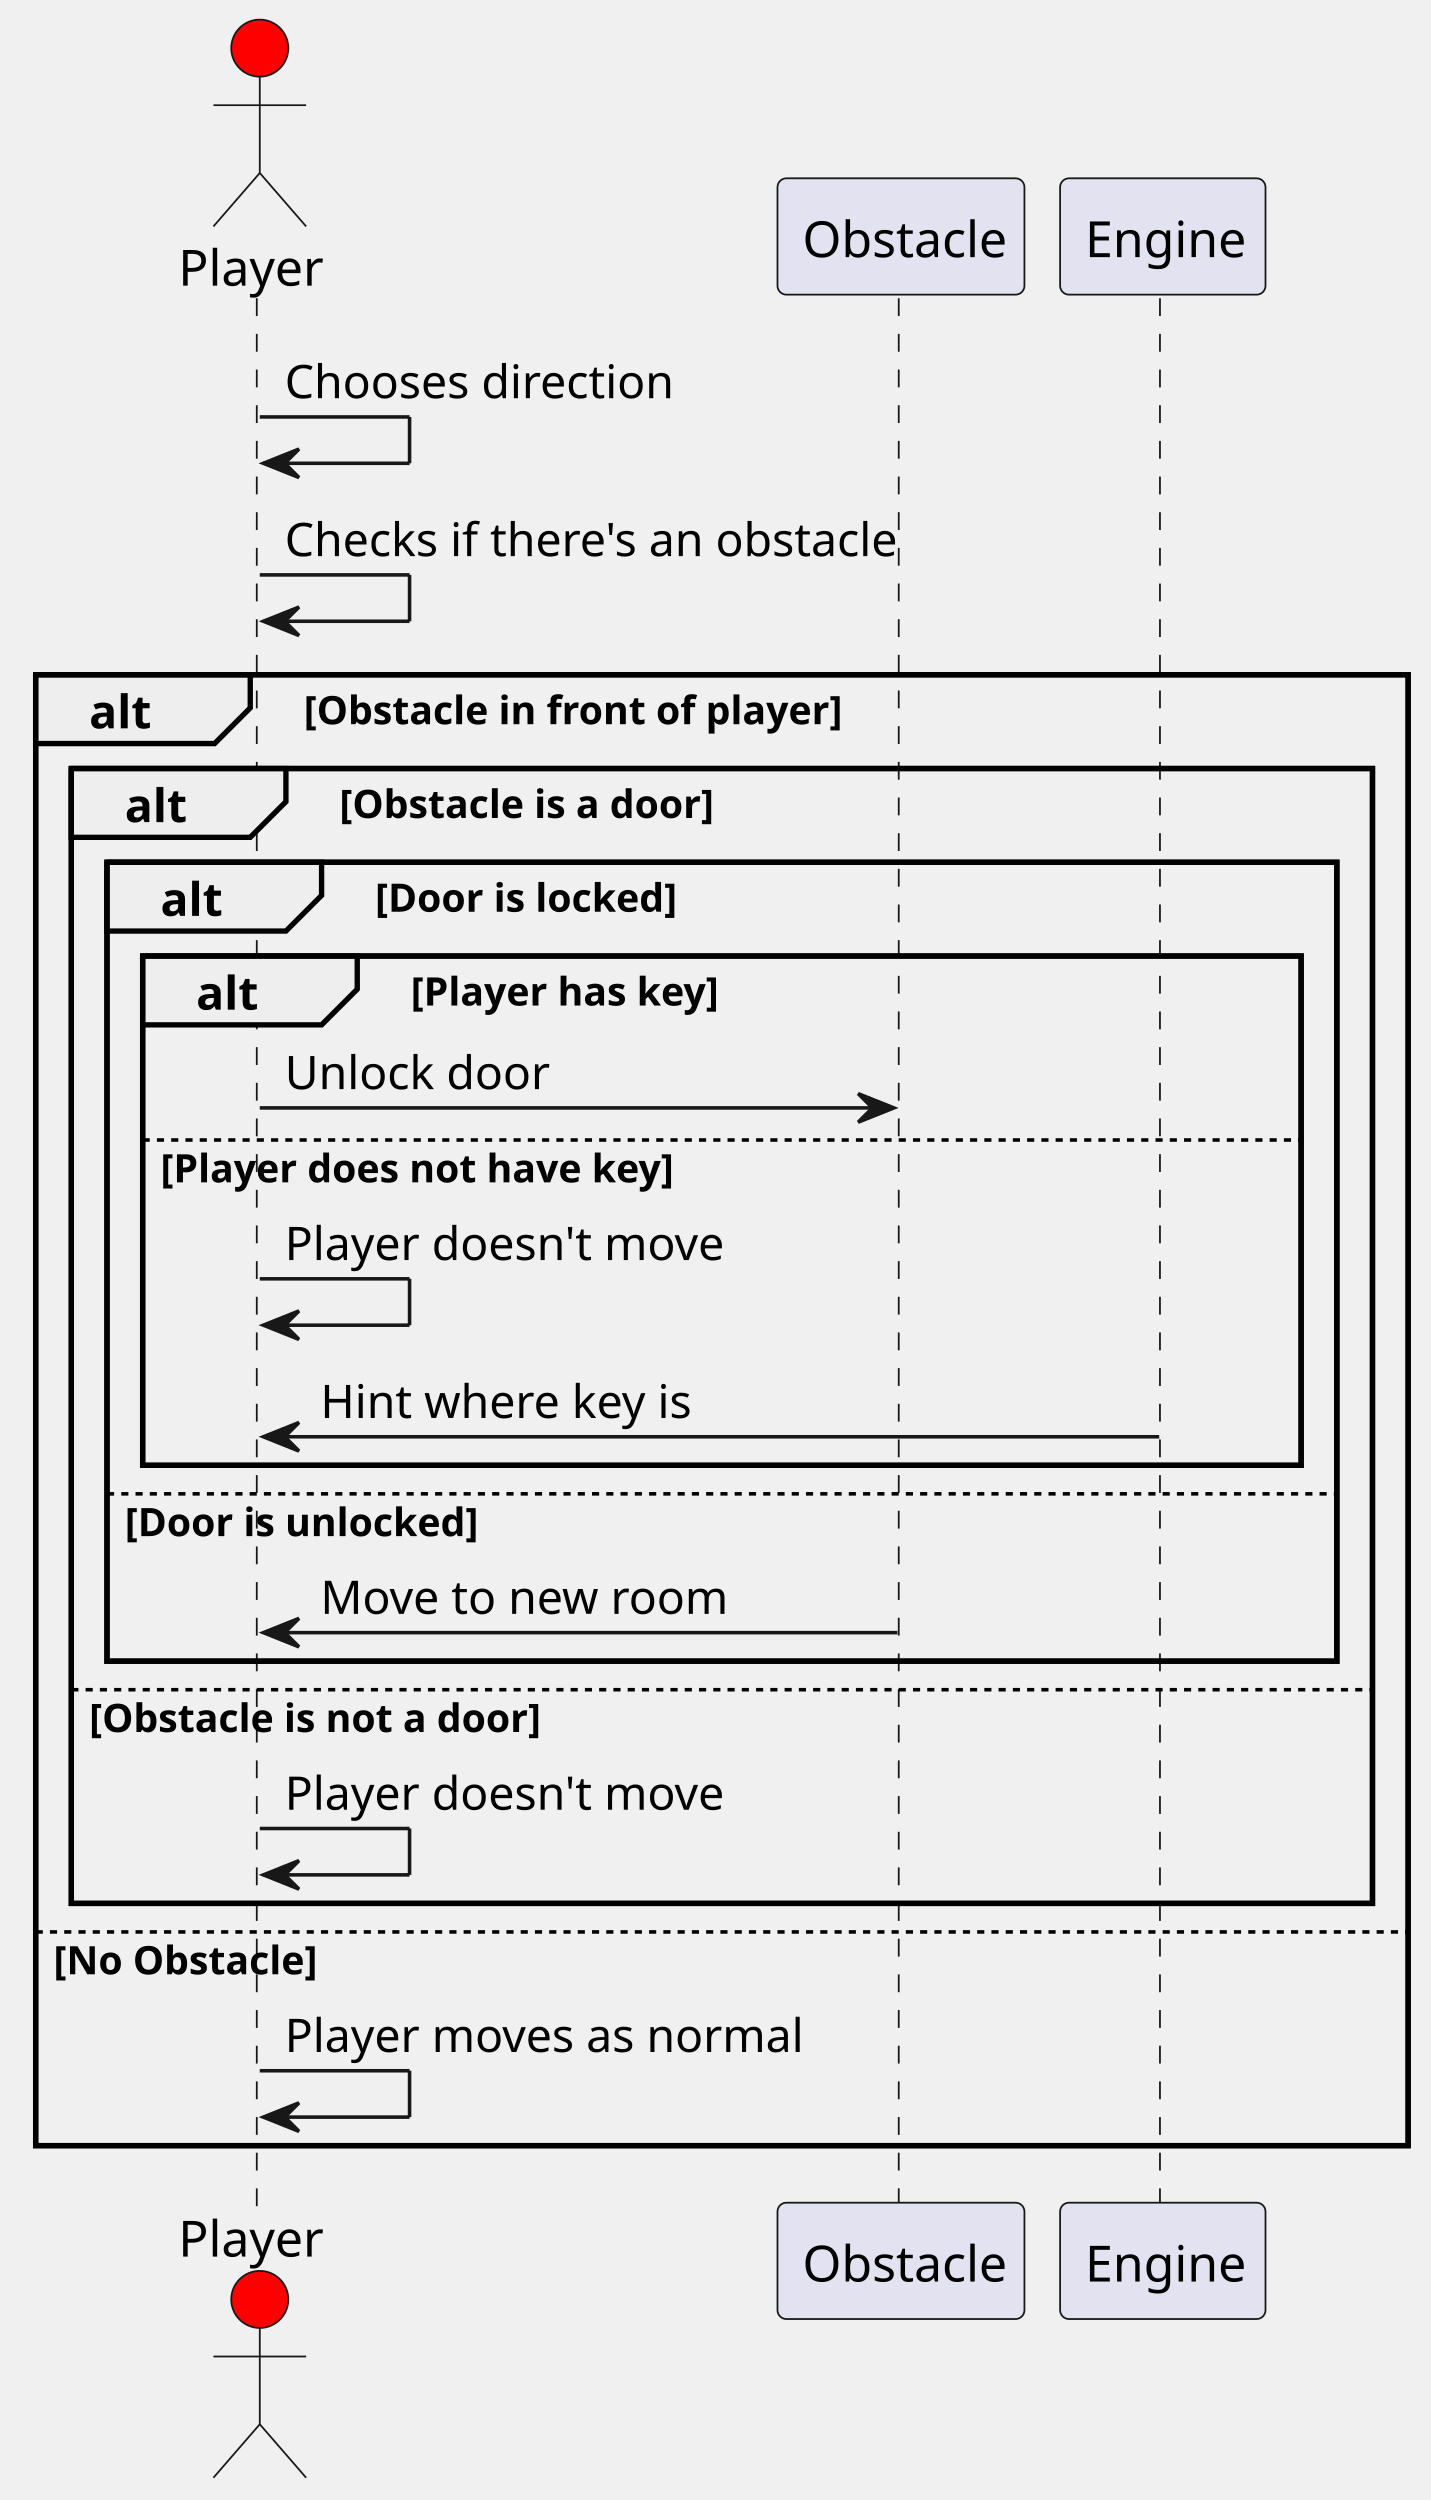
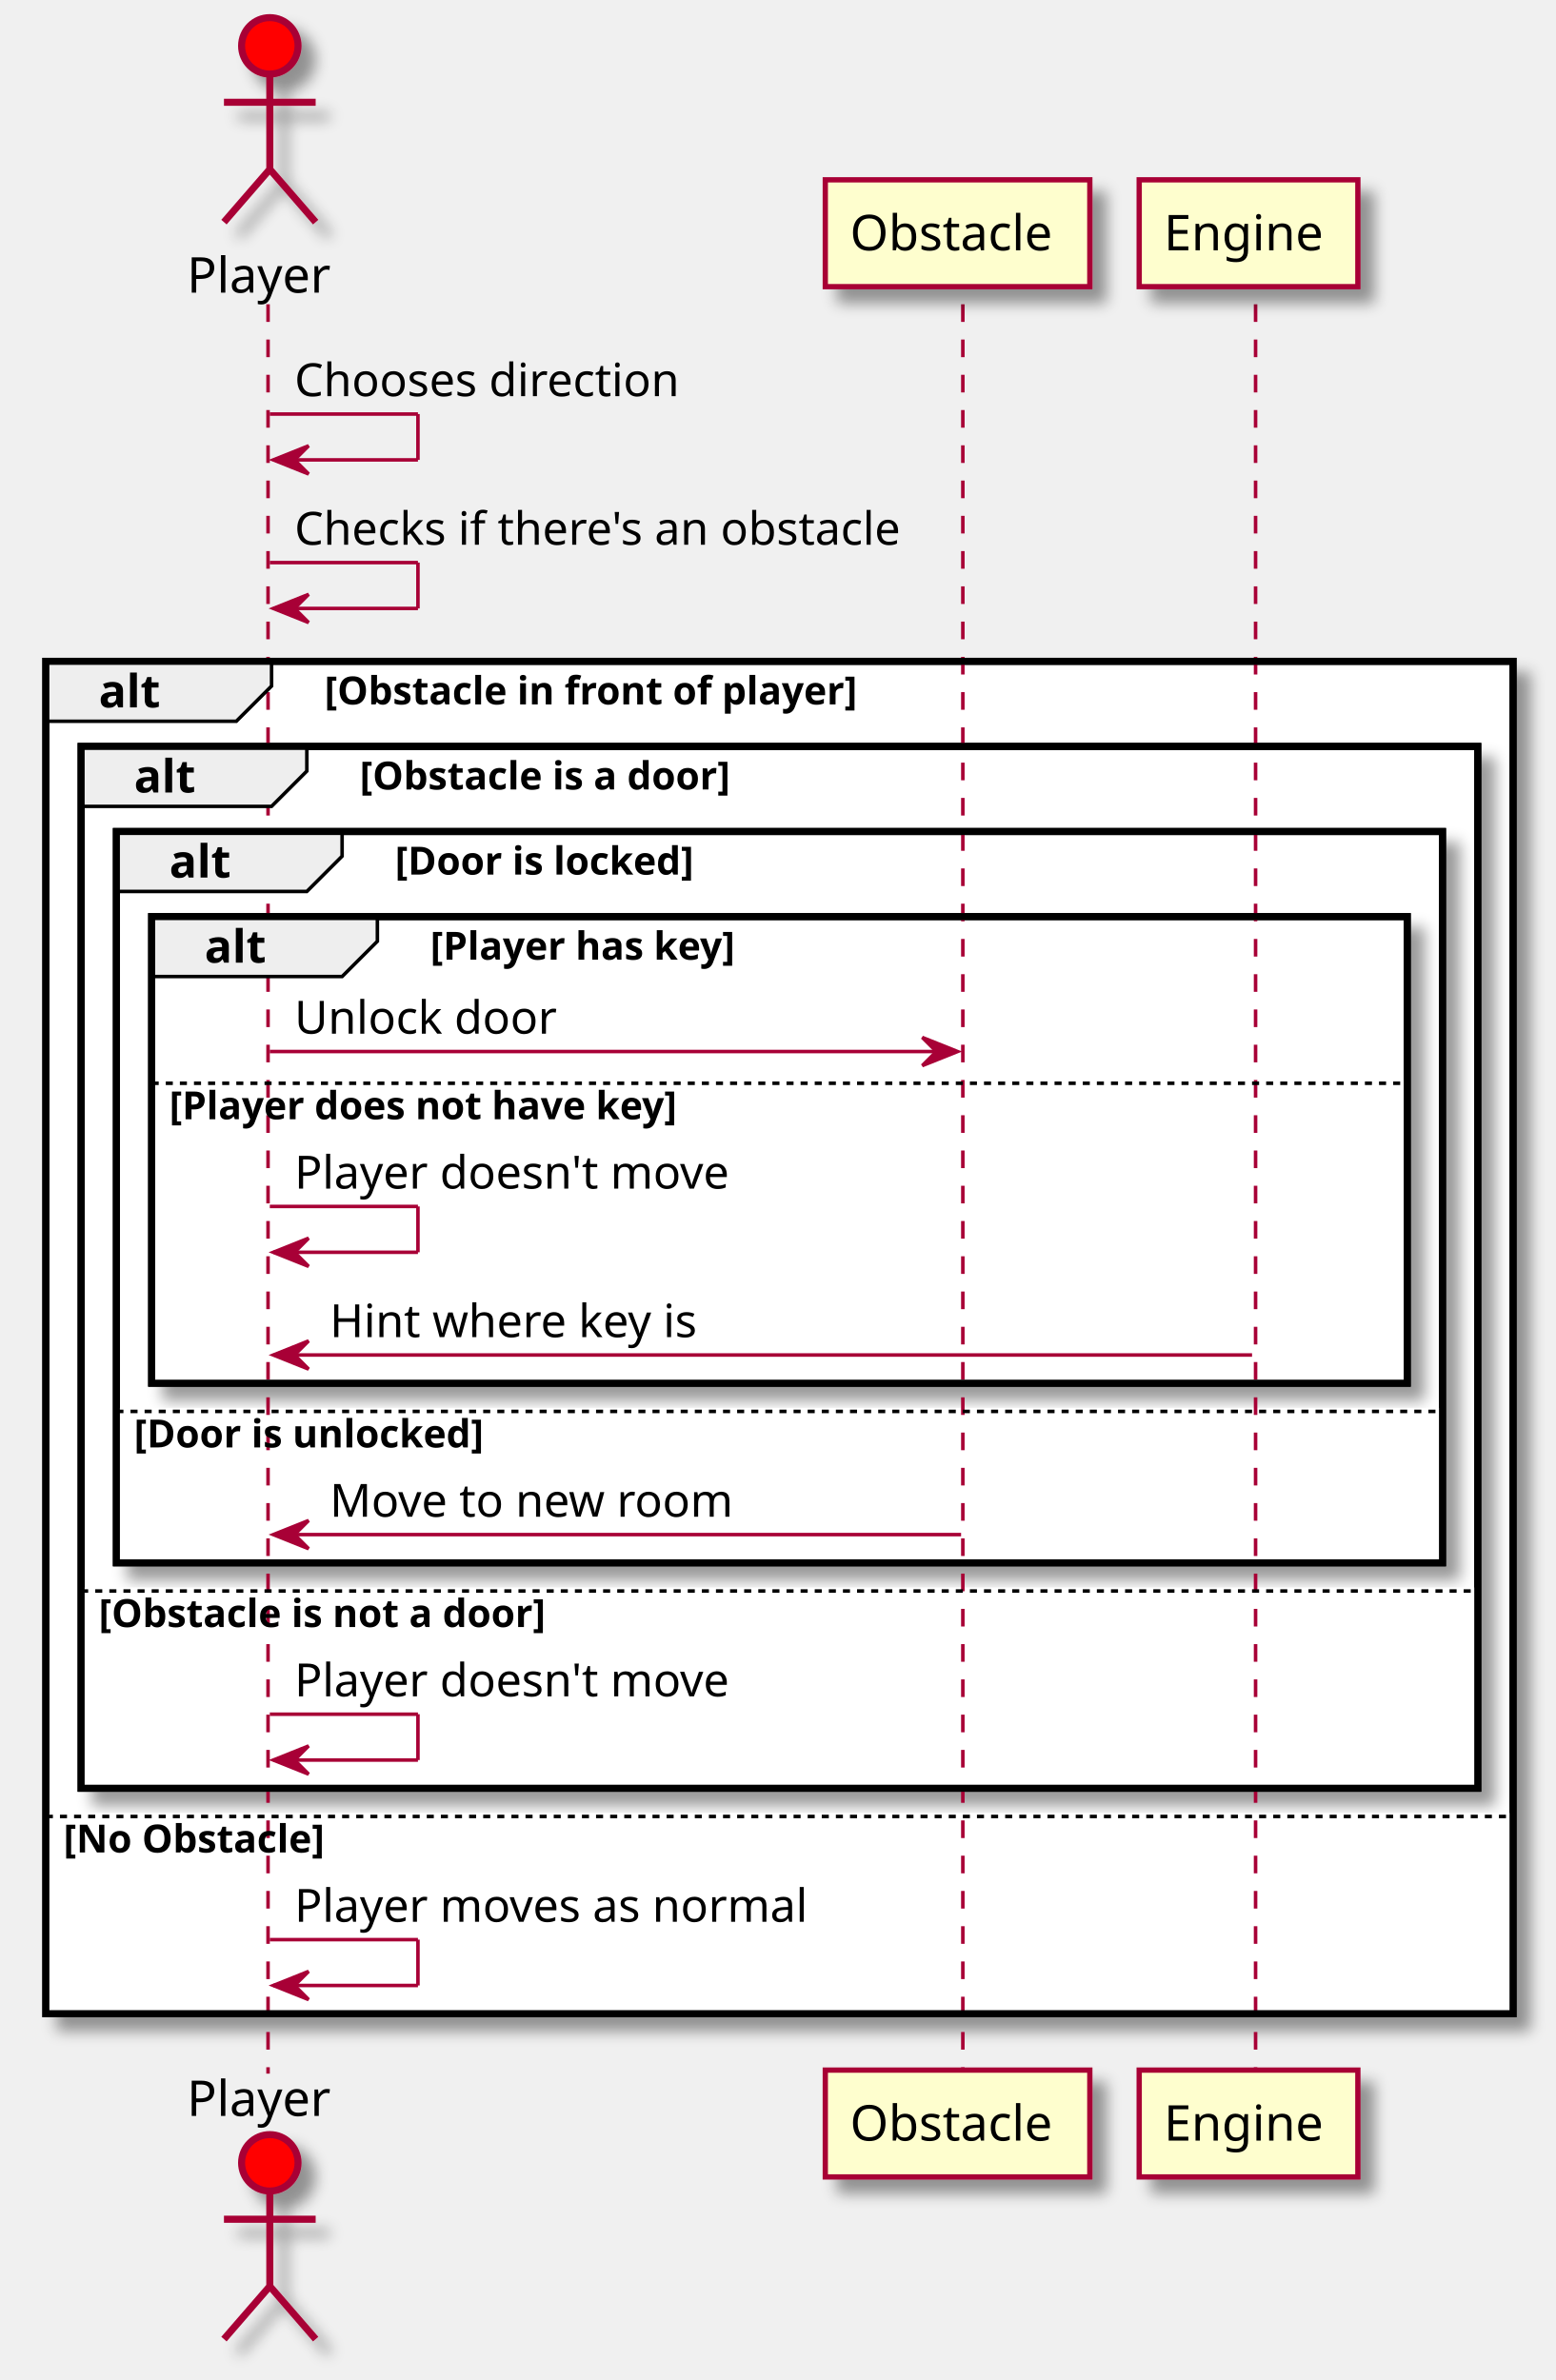
- <svg xmlns="http://www.w3.org/2000/svg" contentStyleType="text/css" data-diagram-type="SEQUENCE" height="701px" preserveAspectRatio="none" style="width:401px;height:701px;background:#FFFFFF;" version="1.1" viewBox="0 0 401 701" width="401px" zoomAndPan="magnify">
-   <defs />
+ <svg xmlns="http://www.w3.org/2000/svg" contentScriptType="application/ecmascript" contentStyleType="text/css" height="675px" preserveAspectRatio="none" style="width:441px;height:675px;" version="1.1" viewBox="0 0 441 675" width="441px" zoomAndPan="magnify">
+   <defs>
+     <filter height="300%" id="f2b20ovyg3wv9" width="300%" x="-1" y="-1">
+       <feGaussianBlur result="blurOut" stdDeviation="2.0" />
+       <feColorMatrix in="blurOut" result="blurOut2" type="matrix" values="0 0 0 0 0 0 0 0 0 0 0 0 0 0 0 0 0 0 .4 0" />
+       <feOffset dx="4.0" dy="4.0" in="blurOut2" result="blurOut3" />
+       <feBlend in="SourceGraphic" in2="blurOut3" mode="normal" />
+     </filter>
+   </defs>
  <g>
-     <rect fill="none" height="412.434" style="stroke:#000000;stroke-width:1.5;" width="384.846" x="10" y="189.203" />
-     <rect fill="none" height="318.221" style="stroke:#000000;stroke-width:1.5;" width="364.846" x="20" y="215.494" />
-     <rect fill="none" height="224.008" style="stroke:#000000;stroke-width:1.5;" width="344.846" x="30" y="241.785" />
-     <rect fill="none" height="142.795" style="stroke:#000000;stroke-width:1.5;" width="324.846" x="40" y="268.076" />
-     <g>
-       <rect fill="#000000" fill-opacity="0" height="535.016" width="8" x="68.841" y="83.621" />
-       <line style="stroke:#181818;stroke-width:0.5;stroke-dasharray:5,5;" x1="72" x2="72" y1="83.621" y2="618.637" />
-     </g>
-     <g>
-       <rect fill="#000000" fill-opacity="0" height="535.016" width="8" x="248.629" y="83.621" />
-       <line style="stroke:#181818;stroke-width:0.5;stroke-dasharray:5,5;" x1="252.005" x2="252.005" y1="83.621" y2="618.637" />
-     </g>
-     <g>
-       <rect fill="#000000" fill-opacity="0" height="535.016" width="8" x="322.05" y="83.621" />
-       <line style="stroke:#181818;stroke-width:0.5;stroke-dasharray:5,5;" x1="325.253" x2="325.253" y1="83.621" y2="618.637" />
-     </g>
-     <g class="participant participant-head" data-participant="Player">
-       <text fill="#000000" font-family="sans-serif" font-size="14" lengthAdjust="spacing" textLength="39.683" x="50" y="80.107">Player</text>
-       <ellipse cx="72.841" cy="13.5" fill="#FF0000" rx="8" ry="8" style="stroke:#181818;stroke-width:0.5;" />
-       <path d="M72.841,21.5 L72.841,48.5 M59.841,29.5 L85.841,29.5 M72.841,48.5 L59.841,63.5 M72.841,48.5 L85.841,63.5" fill="none" style="stroke:#181818;stroke-width:0.5;" />
-     </g>
-     <g class="participant participant-tail" data-participant="Player">
-       <text fill="#000000" font-family="sans-serif" font-size="14" lengthAdjust="spacing" textLength="39.683" x="50" y="632.744">Player</text>
-       <ellipse cx="72.841" cy="644.758" fill="#FF0000" rx="8" ry="8" style="stroke:#181818;stroke-width:0.5;" />
-       <path d="M72.841,652.758 L72.841,679.758 M59.841,660.758 L85.841,660.758 M72.841,679.758 L59.841,694.758 M72.841,679.758 L85.841,694.758" fill="none" style="stroke:#181818;stroke-width:0.5;" />
-     </g>
-     <g class="participant participant-head" data-participant="Obstacle">
-       <rect fill="#E2E2F0" height="32.621" rx="2.5" ry="2.5" style="stroke:#181818;stroke-width:0.5;" width="69.248" x="218.005" y="50" />
-       <text fill="#000000" font-family="sans-serif" font-size="14" lengthAdjust="spacing" textLength="55.248" x="225.005" y="72.107">Obstacle</text>
-     </g>
-     <g class="participant participant-tail" data-participant="Obstacle">
-       <rect fill="#E2E2F0" height="32.621" rx="2.5" ry="2.5" style="stroke:#181818;stroke-width:0.5;" width="69.248" x="218.005" y="617.637" />
-       <text fill="#000000" font-family="sans-serif" font-size="14" lengthAdjust="spacing" textLength="55.248" x="225.005" y="639.744">Obstacle</text>
-     </g>
-     <g class="participant participant-head" data-participant="Engine">
-       <rect fill="#E2E2F0" height="32.621" rx="2.5" ry="2.5" style="stroke:#181818;stroke-width:0.5;" width="57.593" x="297.253" y="50" />
-       <text fill="#000000" font-family="sans-serif" font-size="14" lengthAdjust="spacing" textLength="43.593" x="304.253" y="72.107">Engine</text>
-     </g>
-     <g class="participant participant-tail" data-participant="Engine">
-       <rect fill="#E2E2F0" height="32.621" rx="2.5" ry="2.5" style="stroke:#181818;stroke-width:0.5;" width="57.593" x="297.253" y="617.637" />
-       <text fill="#000000" font-family="sans-serif" font-size="14" lengthAdjust="spacing" textLength="43.593" x="304.253" y="639.744">Engine</text>
-     </g>
-     <g class="message" data-participant-1="Player" data-participant-2="Player">
-       <line style="stroke:#181818;stroke-width:1;" x1="72.841" x2="114.841" y1="116.912" y2="116.912" />
-       <line style="stroke:#181818;stroke-width:1;" x1="114.841" x2="114.841" y1="116.912" y2="129.912" />
-       <line style="stroke:#181818;stroke-width:1;" x1="73.841" x2="114.841" y1="129.912" y2="129.912" />
-       <polygon fill="#181818" points="83.841,125.912,73.841,129.912,83.841,133.912,79.841,129.912" style="stroke:#181818;stroke-width:1;" />
-       <text fill="#000000" font-family="sans-serif" font-size="13" lengthAdjust="spacing" textLength="104.057" x="79.841" y="111.649">Chooses direction</text>
-     </g>
-     <g class="message" data-participant-1="Player" data-participant-2="Player">
-       <line style="stroke:#181818;stroke-width:1;" x1="72.841" x2="114.841" y1="161.203" y2="161.203" />
-       <line style="stroke:#181818;stroke-width:1;" x1="114.841" x2="114.841" y1="161.203" y2="174.203" />
-       <line style="stroke:#181818;stroke-width:1;" x1="73.841" x2="114.841" y1="174.203" y2="174.203" />
-       <polygon fill="#181818" points="83.841,170.203,73.841,174.203,83.841,178.203,79.841,174.203" style="stroke:#181818;stroke-width:1;" />
-       <text fill="#000000" font-family="sans-serif" font-size="13" lengthAdjust="spacing" textLength="165.788" x="79.841" y="155.94">Checks if there's an obstacle</text>
-     </g>
-     <path d="M10,189.203 L70.171,189.203 L70.171,198.494 L60.171,208.494 L10,208.494 L10,189.203" fill="#EEEEEE" style="stroke:#000000;stroke-width:1.5;" />
-     <rect fill="none" height="412.434" style="stroke:#000000;stroke-width:1.5;" width="384.846" x="10" y="189.203" />
-     <text fill="#000000" font-family="sans-serif" font-size="13" font-weight="bold" lengthAdjust="spacing" textLength="15.171" x="25" y="204.231">alt</text>
-     <text fill="#000000" font-family="sans-serif" font-size="11" font-weight="bold" lengthAdjust="spacing" textLength="143.628" x="85.171" y="203.073">[Obstacle in front of player]</text>
-     <path d="M20,215.494 L80.171,215.494 L80.171,224.785 L70.171,234.785 L20,234.785 L20,215.494" fill="#EEEEEE" style="stroke:#000000;stroke-width:1.5;" />
-     <rect fill="none" height="318.221" style="stroke:#000000;stroke-width:1.5;" width="364.846" x="20" y="215.494" />
-     <text fill="#000000" font-family="sans-serif" font-size="13" font-weight="bold" lengthAdjust="spacing" textLength="15.171" x="35" y="230.523">alt</text>
-     <text fill="#000000" font-family="sans-serif" font-size="11" font-weight="bold" lengthAdjust="spacing" textLength="102.69" x="95.171" y="229.364">[Obstacle is a door]</text>
-     <path d="M30,241.785 L90.171,241.785 L90.171,251.076 L80.171,261.076 L30,261.076 L30,241.785" fill="#EEEEEE" style="stroke:#000000;stroke-width:1.5;" />
-     <rect fill="none" height="224.008" style="stroke:#000000;stroke-width:1.5;" width="344.846" x="30" y="241.785" />
-     <text fill="#000000" font-family="sans-serif" font-size="13" font-weight="bold" lengthAdjust="spacing" textLength="15.171" x="45" y="256.813">alt</text>
-     <text fill="#000000" font-family="sans-serif" font-size="11" font-weight="bold" lengthAdjust="spacing" textLength="83.123" x="105.171" y="255.655">[Door is locked]</text>
-     <path d="M40,268.076 L100.171,268.076 L100.171,277.367 L90.171,287.367 L40,287.367 L40,268.076" fill="#EEEEEE" style="stroke:#000000;stroke-width:1.5;" />
-     <rect fill="none" height="142.795" style="stroke:#000000;stroke-width:1.5;" width="324.846" x="40" y="268.076" />
-     <text fill="#000000" font-family="sans-serif" font-size="13" font-weight="bold" lengthAdjust="spacing" textLength="15.171" x="55" y="283.104">alt</text>
-     <text fill="#000000" font-family="sans-serif" font-size="11" font-weight="bold" lengthAdjust="spacing" textLength="83.773" x="115.171" y="281.946">[Player has key]</text>
-     <g class="message" data-participant-1="Player" data-participant-2="Obstacle">
-       <polygon fill="#181818" points="240.629,306.658,250.629,310.658,240.629,314.658,244.629,310.658" style="stroke:#181818;stroke-width:1;" />
-       <line style="stroke:#181818;stroke-width:1;" x1="72.841" x2="246.629" y1="310.658" y2="310.658" />
-       <text fill="#000000" font-family="sans-serif" font-size="13" lengthAdjust="spacing" textLength="69.367" x="79.841" y="305.396">Unlock door</text>
-     </g>
-     <line style="stroke:#000000;stroke-width:1;stroke-dasharray:2,2;" x1="40" x2="364.846" y1="319.658" y2="319.658" />
-     <text fill="#000000" font-family="sans-serif" font-size="11" font-weight="bold" lengthAdjust="spacing" textLength="138.778" x="45" y="331.528">[Player does not have key]</text>
-     <g class="message" data-participant-1="Player" data-participant-2="Player">
-       <line style="stroke:#181818;stroke-width:1;" x1="72.841" x2="114.841" y1="358.58" y2="358.58" />
-       <line style="stroke:#181818;stroke-width:1;" x1="114.841" x2="114.841" y1="358.58" y2="371.58" />
-       <line style="stroke:#181818;stroke-width:1;" x1="73.841" x2="114.841" y1="371.58" y2="371.58" />
-       <polygon fill="#181818" points="83.841,367.58,73.841,371.58,83.841,375.58,79.841,371.58" style="stroke:#181818;stroke-width:1;" />
-       <text fill="#000000" font-family="sans-serif" font-size="13" lengthAdjust="spacing" textLength="117.374" x="79.841" y="353.317">Player doesn't move</text>
-     </g>
-     <g class="message" data-participant-1="Engine" data-participant-2="Player">
-       <polygon fill="#181818" points="83.841,398.871,73.841,402.871,83.841,406.871,79.841,402.871" style="stroke:#181818;stroke-width:1;" />
-       <line style="stroke:#181818;stroke-width:1;" x1="77.841" x2="325.05" y1="402.871" y2="402.871" />
-       <text fill="#000000" font-family="sans-serif" font-size="13" lengthAdjust="spacing" textLength="98.979" x="89.841" y="397.608">Hint where key is</text>
-     </g>
-     <line style="stroke:#000000;stroke-width:1;stroke-dasharray:2,2;" x1="30" x2="374.846" y1="418.871" y2="418.871" />
-     <text fill="#000000" font-family="sans-serif" font-size="11" font-weight="bold" lengthAdjust="spacing" textLength="96.561" x="35" y="430.741">[Door is unlocked]</text>
-     <g class="message" data-participant-1="Obstacle" data-participant-2="Player">
-       <polygon fill="#181818" points="83.841,453.793,73.841,457.793,83.841,461.793,79.841,457.793" style="stroke:#181818;stroke-width:1;" />
-       <line style="stroke:#181818;stroke-width:1;" x1="77.841" x2="251.629" y1="457.793" y2="457.793" />
-       <text fill="#000000" font-family="sans-serif" font-size="13" lengthAdjust="spacing" textLength="106.933" x="89.841" y="452.53">Move to new room</text>
-     </g>
-     <line style="stroke:#000000;stroke-width:1;stroke-dasharray:2,2;" x1="20" x2="384.846" y1="473.793" y2="473.793" />
-     <text fill="#000000" font-family="sans-serif" font-size="11" font-weight="bold" lengthAdjust="spacing" textLength="122.848" x="25" y="485.663">[Obstacle is not a door]</text>
-     <g class="message" data-participant-1="Player" data-participant-2="Player">
-       <line style="stroke:#181818;stroke-width:1;" x1="72.841" x2="114.841" y1="512.715" y2="512.715" />
-       <line style="stroke:#181818;stroke-width:1;" x1="114.841" x2="114.841" y1="512.715" y2="525.715" />
-       <line style="stroke:#181818;stroke-width:1;" x1="73.841" x2="114.841" y1="525.715" y2="525.715" />
-       <polygon fill="#181818" points="83.841,521.715,73.841,525.715,83.841,529.715,79.841,525.715" style="stroke:#181818;stroke-width:1;" />
-       <text fill="#000000" font-family="sans-serif" font-size="13" lengthAdjust="spacing" textLength="117.374" x="79.841" y="507.452">Player doesn't move</text>
-     </g>
-     <line style="stroke:#000000;stroke-width:1;stroke-dasharray:2,2;" x1="10" x2="394.846" y1="541.715" y2="541.715" />
-     <text fill="#000000" font-family="sans-serif" font-size="11" font-weight="bold" lengthAdjust="spacing" textLength="71.511" x="15" y="553.585">[No Obstacle]</text>
-     <g class="message" data-participant-1="Player" data-participant-2="Player">
-       <line style="stroke:#181818;stroke-width:1;" x1="72.841" x2="114.841" y1="580.637" y2="580.637" />
-       <line style="stroke:#181818;stroke-width:1;" x1="114.841" x2="114.841" y1="580.637" y2="593.637" />
-       <line style="stroke:#181818;stroke-width:1;" x1="73.841" x2="114.841" y1="593.637" y2="593.637" />
-       <polygon fill="#181818" points="83.841,589.637,73.841,593.637,83.841,597.637,79.841,593.637" style="stroke:#181818;stroke-width:1;" />
-       <text fill="#000000" font-family="sans-serif" font-size="13" lengthAdjust="spacing" textLength="139.439" x="79.841" y="575.374">Player moves as normal</text>
-     </g>
+     <rect fill="#FFFFFF" filter="url(#f2b20ovyg3wv9)" height="383.547" style="stroke: #000000; stroke-width: 2.0;" width="416" x="13" y="187.562" />
+     <rect fill="#FFFFFF" filter="url(#f2b20ovyg3wv9)" height="295.477" style="stroke: #000000; stroke-width: 2.0;" width="396" x="23" y="211.695" />
+     <rect fill="#FFFFFF" filter="url(#f2b20ovyg3wv9)" height="207.406" style="stroke: #000000; stroke-width: 2.0;" width="376" x="33" y="235.828" />
+     <rect fill="#FFFFFF" filter="url(#f2b20ovyg3wv9)" height="132.336" style="stroke: #000000; stroke-width: 2.0;" width="356" x="43" y="259.961" />
+     <rect fill="#FFFFFF" height="86.07" style="stroke: none; stroke-width: 1.0;" width="356" x="43" y="306.227" />
+     <rect fill="#FFFFFF" height="43.938" style="stroke: none; stroke-width: 1.0;" width="376" x="33" y="399.297" />
+     <rect fill="#FFFFFF" height="56.938" style="stroke: none; stroke-width: 1.0;" width="396" x="23" y="450.234" />
+     <rect fill="#FFFFFF" height="56.938" style="stroke: none; stroke-width: 1.0;" width="416" x="13" y="514.172" />
+     <line style="stroke: #A80036; stroke-width: 1.0; stroke-dasharray: 5.0,5.0;" x1="76" x2="76" y1="86.297" y2="588.109" />
+     <line style="stroke: #A80036; stroke-width: 1.0; stroke-dasharray: 5.0,5.0;" x1="273" x2="273" y1="86.297" y2="588.109" />
+     <line style="stroke: #A80036; stroke-width: 1.0; stroke-dasharray: 5.0,5.0;" x1="356" x2="356" y1="86.297" y2="588.109" />
+     <text fill="#000000" font-family="sans-serif" font-size="14" lengthAdjust="spacingAndGlyphs" textLength="41" x="53" y="82.995">Player</text>
+     <ellipse cx="76.5" cy="13" fill="#FF0000" filter="url(#f2b20ovyg3wv9)" rx="8" ry="8" style="stroke: #A80036; stroke-width: 2.0;" />
+     <path d="M76.5,21 L76.5,48 M63.5,29 L89.5,29 M76.5,48 L63.5,63 M76.5,48 L89.5,63 " fill="none" filter="url(#f2b20ovyg3wv9)" style="stroke: #A80036; stroke-width: 2.0;" />
+     <text fill="#000000" font-family="sans-serif" font-size="14" lengthAdjust="spacingAndGlyphs" textLength="41" x="53" y="600.105">Player</text>
+     <ellipse cx="76.5" cy="613.406" fill="#FF0000" filter="url(#f2b20ovyg3wv9)" rx="8" ry="8" style="stroke: #A80036; stroke-width: 2.0;" />
+     <path d="M76.5,621.406 L76.5,648.406 M63.5,629.406 L89.5,629.406 M76.5,648.406 L63.5,663.406 M76.5,648.406 L89.5,663.406 " fill="none" filter="url(#f2b20ovyg3wv9)" style="stroke: #A80036; stroke-width: 2.0;" />
+     <rect fill="#FEFECE" filter="url(#f2b20ovyg3wv9)" height="30.297" style="stroke: #A80036; stroke-width: 1.5;" width="75" x="234" y="51" />
+     <text fill="#000000" font-family="sans-serif" font-size="14" lengthAdjust="spacingAndGlyphs" textLength="61" x="241" y="70.995">Obstacle</text>
+     <rect fill="#FEFECE" filter="url(#f2b20ovyg3wv9)" height="30.297" style="stroke: #A80036; stroke-width: 1.5;" width="75" x="234" y="587.109" />
+     <text fill="#000000" font-family="sans-serif" font-size="14" lengthAdjust="spacingAndGlyphs" textLength="61" x="241" y="607.105">Obstacle</text>
+     <rect fill="#FEFECE" filter="url(#f2b20ovyg3wv9)" height="30.297" style="stroke: #A80036; stroke-width: 1.5;" width="62" x="323" y="51" />
+     <text fill="#000000" font-family="sans-serif" font-size="14" lengthAdjust="spacingAndGlyphs" textLength="48" x="330" y="70.995">Engine</text>
+     <rect fill="#FEFECE" filter="url(#f2b20ovyg3wv9)" height="30.297" style="stroke: #A80036; stroke-width: 1.5;" width="62" x="323" y="587.109" />
+     <text fill="#000000" font-family="sans-serif" font-size="14" lengthAdjust="spacingAndGlyphs" textLength="48" x="330" y="607.105">Engine</text>
+     <line style="stroke: #A80036; stroke-width: 1.0;" x1="76.5" x2="118.5" y1="117.43" y2="117.43" />
+     <line style="stroke: #A80036; stroke-width: 1.0;" x1="118.5" x2="118.5" y1="117.43" y2="130.43" />
+     <line style="stroke: #A80036; stroke-width: 1.0;" x1="77.5" x2="118.5" y1="130.43" y2="130.43" />
+     <polygon fill="#A80036" points="87.5,126.43,77.5,130.43,87.5,134.43,83.5,130.43" style="stroke: #A80036; stroke-width: 1.0;" />
+     <text fill="#000000" font-family="sans-serif" font-size="13" lengthAdjust="spacingAndGlyphs" textLength="114" x="83.5" y="112.364">Chooses direction</text>
+     <line style="stroke: #A80036; stroke-width: 1.0;" x1="76.5" x2="118.5" y1="159.562" y2="159.562" />
+     <line style="stroke: #A80036; stroke-width: 1.0;" x1="118.5" x2="118.5" y1="159.562" y2="172.562" />
+     <line style="stroke: #A80036; stroke-width: 1.0;" x1="77.5" x2="118.5" y1="172.562" y2="172.562" />
+     <polygon fill="#A80036" points="87.5,168.562,77.5,172.562,87.5,176.562,83.5,172.562" style="stroke: #A80036; stroke-width: 1.0;" />
+     <text fill="#000000" font-family="sans-serif" font-size="13" lengthAdjust="spacingAndGlyphs" textLength="183" x="83.5" y="154.497">Checks if there's an obstacle</text>
+     <path d="M13,187.562 L77,187.562 L77,194.562 L67,204.562 L13,204.562 L13,187.562 " fill="#EEEEEE" style="stroke: #000000; stroke-width: 1.0;" />
+     <rect fill="none" height="383.547" style="stroke: #000000; stroke-width: 2.0;" width="416" x="13" y="187.562" />
+     <text fill="#000000" font-family="sans-serif" font-size="13" font-weight="bold" lengthAdjust="spacingAndGlyphs" textLength="19" x="28" y="200.629">alt</text>
+     <text fill="#000000" font-family="sans-serif" font-size="11" font-weight="bold" lengthAdjust="spacingAndGlyphs" textLength="179" x="92" y="199.773">[Obstacle in front of player]</text>
+     <path d="M23,211.695 L87,211.695 L87,218.695 L77,228.695 L23,228.695 L23,211.695 " fill="#EEEEEE" style="stroke: #000000; stroke-width: 1.0;" />
+     <rect fill="none" height="295.477" style="stroke: #000000; stroke-width: 2.0;" width="396" x="23" y="211.695" />
+     <text fill="#000000" font-family="sans-serif" font-size="13" font-weight="bold" lengthAdjust="spacingAndGlyphs" textLength="19" x="38" y="224.762">alt</text>
+     <text fill="#000000" font-family="sans-serif" font-size="11" font-weight="bold" lengthAdjust="spacingAndGlyphs" textLength="127" x="102" y="223.906">[Obstacle is a door]</text>
+     <path d="M33,235.828 L97,235.828 L97,242.828 L87,252.828 L33,252.828 L33,235.828 " fill="#EEEEEE" style="stroke: #000000; stroke-width: 1.0;" />
+     <rect fill="none" height="207.406" style="stroke: #000000; stroke-width: 2.0;" width="376" x="33" y="235.828" />
+     <text fill="#000000" font-family="sans-serif" font-size="13" font-weight="bold" lengthAdjust="spacingAndGlyphs" textLength="19" x="48" y="248.895">alt</text>
+     <text fill="#000000" font-family="sans-serif" font-size="11" font-weight="bold" lengthAdjust="spacingAndGlyphs" textLength="101" x="112" y="248.039">[Door is locked]</text>
+     <path d="M43,259.961 L107,259.961 L107,266.961 L97,276.961 L43,276.961 L43,259.961 " fill="#EEEEEE" style="stroke: #000000; stroke-width: 1.0;" />
+     <rect fill="none" height="132.336" style="stroke: #000000; stroke-width: 2.0;" width="356" x="43" y="259.961" />
+     <text fill="#000000" font-family="sans-serif" font-size="13" font-weight="bold" lengthAdjust="spacingAndGlyphs" textLength="19" x="58" y="273.028">alt</text>
+     <text fill="#000000" font-family="sans-serif" font-size="11" font-weight="bold" lengthAdjust="spacingAndGlyphs" textLength="103" x="122" y="272.171">[Player has key]</text>
+     <polygon fill="#A80036" points="261.5,294.227,271.5,298.227,261.5,302.227,265.5,298.227" style="stroke: #A80036; stroke-width: 1.0;" />
+     <line style="stroke: #A80036; stroke-width: 1.0;" x1="76.5" x2="267.5" y1="298.227" y2="298.227" />
+     <text fill="#000000" font-family="sans-serif" font-size="13" lengthAdjust="spacingAndGlyphs" textLength="76" x="83.5" y="293.161">Unlock door</text>
+     <line style="stroke: #000000; stroke-width: 1.0; stroke-dasharray: 2.0,2.0;" x1="43" x2="399" y1="307.227" y2="307.227" />
+     <text fill="#000000" font-family="sans-serif" font-size="11" font-weight="bold" lengthAdjust="spacingAndGlyphs" textLength="171" x="48" y="317.437">[Player does not have key]</text>
+     <line style="stroke: #A80036; stroke-width: 1.0;" x1="76.5" x2="118.5" y1="342.164" y2="342.164" />
+     <line style="stroke: #A80036; stroke-width: 1.0;" x1="118.5" x2="118.5" y1="342.164" y2="355.164" />
+     <line style="stroke: #A80036; stroke-width: 1.0;" x1="77.5" x2="118.5" y1="355.164" y2="355.164" />
+     <polygon fill="#A80036" points="87.5,351.164,77.5,355.164,87.5,359.164,83.5,355.164" style="stroke: #A80036; stroke-width: 1.0;" />
+     <text fill="#000000" font-family="sans-serif" font-size="13" lengthAdjust="spacingAndGlyphs" textLength="130" x="83.5" y="337.098">Player doesn't move</text>
+     <polygon fill="#A80036" points="87.5,380.297,77.5,384.297,87.5,388.297,83.5,384.297" style="stroke: #A80036; stroke-width: 1.0;" />
+     <line style="stroke: #A80036; stroke-width: 1.0;" x1="81.5" x2="355" y1="384.297" y2="384.297" />
+     <text fill="#000000" font-family="sans-serif" font-size="13" lengthAdjust="spacingAndGlyphs" textLength="108" x="93.5" y="379.231">Hint where key is</text>
+     <line style="stroke: #000000; stroke-width: 1.0; stroke-dasharray: 2.0,2.0;" x1="33" x2="409" y1="400.297" y2="400.297" />
+     <text fill="#000000" font-family="sans-serif" font-size="11" font-weight="bold" lengthAdjust="spacingAndGlyphs" textLength="117" x="38" y="410.507">[Door is unlocked]</text>
+     <polygon fill="#A80036" points="87.5,431.234,77.5,435.234,87.5,439.234,83.5,435.234" style="stroke: #A80036; stroke-width: 1.0;" />
+     <line style="stroke: #A80036; stroke-width: 1.0;" x1="81.5" x2="272.5" y1="435.234" y2="435.234" />
+     <text fill="#000000" font-family="sans-serif" font-size="13" lengthAdjust="spacingAndGlyphs" textLength="118" x="93.5" y="430.168">Move to new room</text>
+     <line style="stroke: #000000; stroke-width: 1.0; stroke-dasharray: 2.0,2.0;" x1="23" x2="419" y1="451.234" y2="451.234" />
+     <text fill="#000000" font-family="sans-serif" font-size="11" font-weight="bold" lengthAdjust="spacingAndGlyphs" textLength="152" x="28" y="461.445">[Obstacle is not a door]</text>
+     <line style="stroke: #A80036; stroke-width: 1.0;" x1="76.5" x2="118.5" y1="486.172" y2="486.172" />
+     <line style="stroke: #A80036; stroke-width: 1.0;" x1="118.5" x2="118.5" y1="486.172" y2="499.172" />
+     <line style="stroke: #A80036; stroke-width: 1.0;" x1="77.5" x2="118.5" y1="499.172" y2="499.172" />
+     <polygon fill="#A80036" points="87.5,495.172,77.5,499.172,87.5,503.172,83.5,499.172" style="stroke: #A80036; stroke-width: 1.0;" />
+     <text fill="#000000" font-family="sans-serif" font-size="13" lengthAdjust="spacingAndGlyphs" textLength="130" x="83.5" y="481.106">Player doesn't move</text>
+     <line style="stroke: #000000; stroke-width: 1.0; stroke-dasharray: 2.0,2.0;" x1="13" x2="429" y1="515.172" y2="515.172" />
+     <text fill="#000000" font-family="sans-serif" font-size="11" font-weight="bold" lengthAdjust="spacingAndGlyphs" textLength="88" x="18" y="525.382">[No Obstacle]</text>
+     <line style="stroke: #A80036; stroke-width: 1.0;" x1="76.5" x2="118.5" y1="550.109" y2="550.109" />
+     <line style="stroke: #A80036; stroke-width: 1.0;" x1="118.5" x2="118.5" y1="550.109" y2="563.109" />
+     <line style="stroke: #A80036; stroke-width: 1.0;" x1="77.5" x2="118.5" y1="563.109" y2="563.109" />
+     <polygon fill="#A80036" points="87.5,559.109,77.5,563.109,87.5,567.109,83.5,563.109" style="stroke: #A80036; stroke-width: 1.0;" />
+     <text fill="#000000" font-family="sans-serif" font-size="13" lengthAdjust="spacingAndGlyphs" textLength="154" x="83.5" y="545.043">Player moves as normal</text>
  </g>
</svg>
